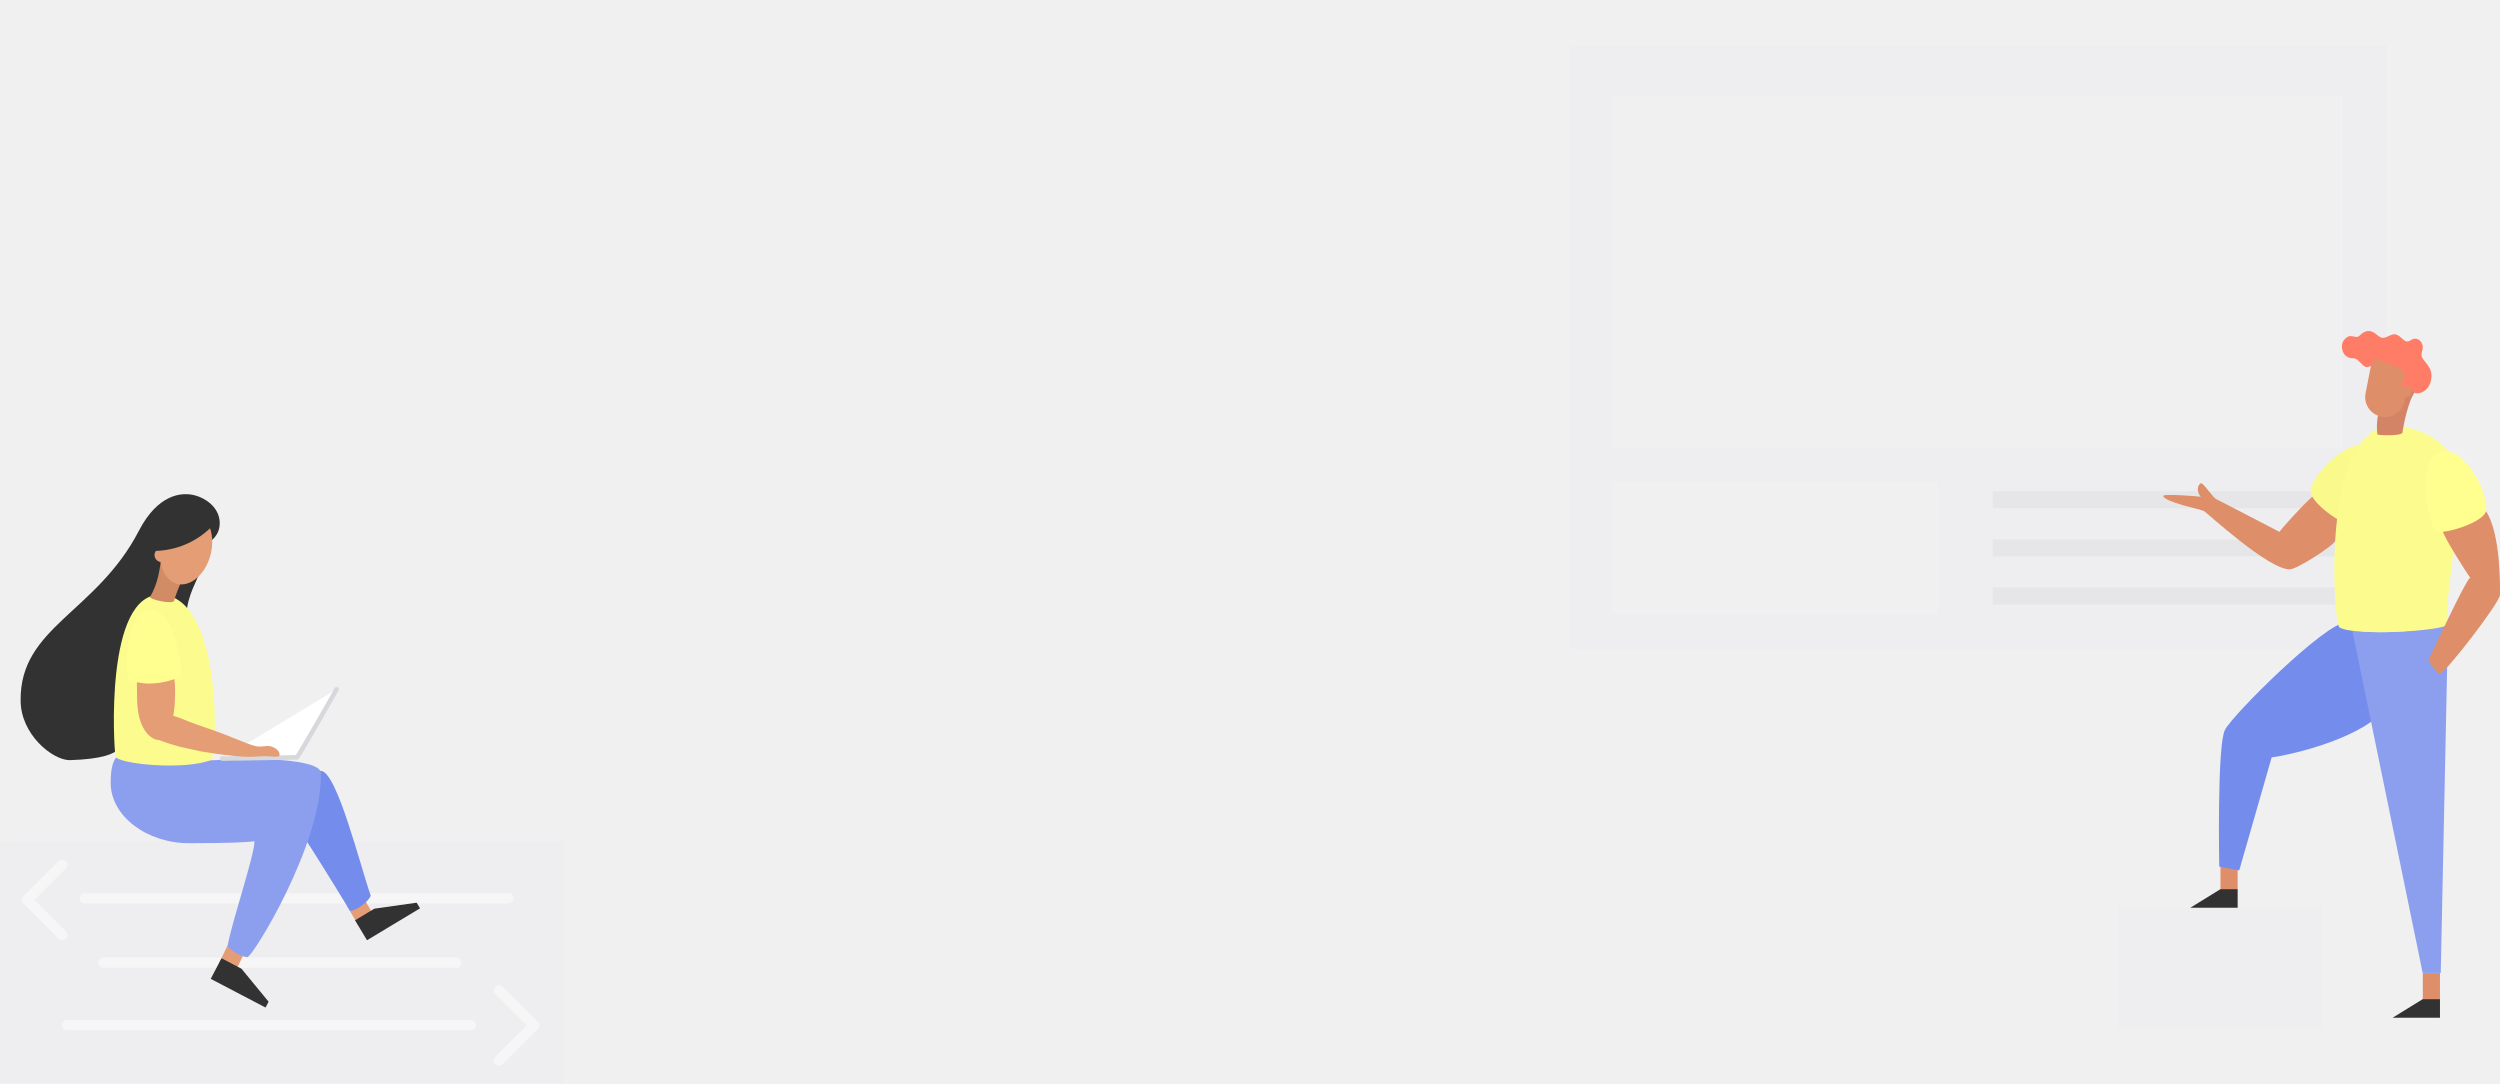
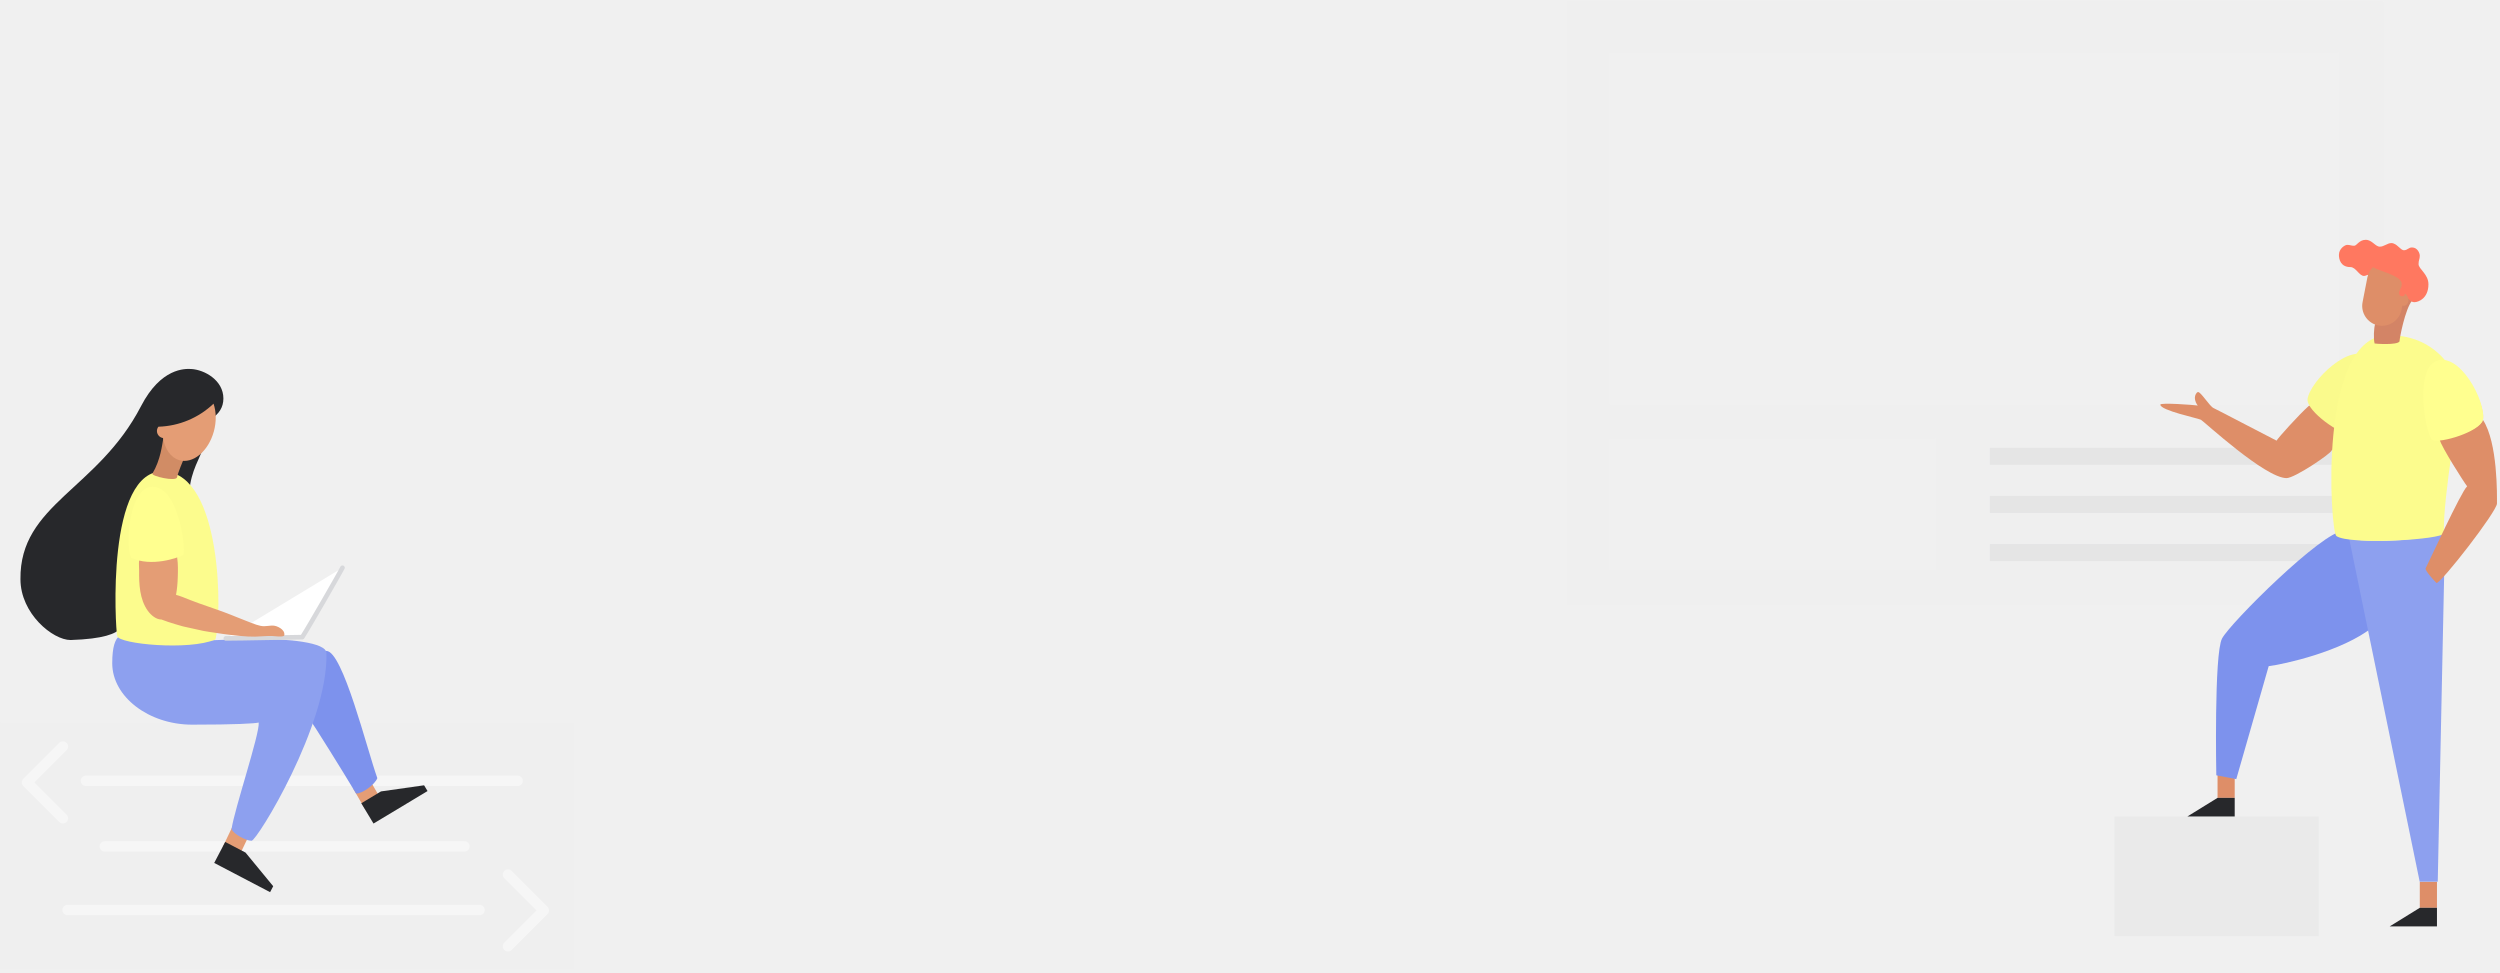
- <svg xmlns="http://www.w3.org/2000/svg" viewBox="0 0 1114 483" version="1.1">
-   <g id="Background" opacity="0.4">
-     <path d="M1063.3,20 L1063.3,289 L699.45,289 L699.45,20 L1063.3,20 Z M863.7,214.7 L718.25,214.7 L718.25,273.5 L863.7,273.5 L863.7,214.7 Z M1043.55,42.7 L718.55,42.7 L718.55,199.7 L1043.55,199.7 L1043.55,42.7 Z" id="Combined-Shape" fill="#EBECF0" fill-rule="nonzero" />
-     <path d="M1087.65,261.8 L1087.65,269.4 L887.95,269.4 L887.95,261.8 L1087.65,261.8 Z M1087.65,240.35 L1087.65,247.95 L887.95,247.95 L887.95,240.35 L1087.65,240.35 Z M1087.65,218.9 L1087.65,226.5 L887.95,226.5 L887.95,218.9 L1087.65,218.9 Z" id="Combined-Shape" fill="#D7D8DB" fill-rule="nonzero" />
-     <polygon id="Path" fill="#EBECF0" fill-rule="nonzero" points="0.284 374.749 251.234 374.749 251.234 482.703 0.284 482.703" />
-     <path d="M37.813,400.282 L226.551,400.282 M46.085,428.95 L203.284,428.95 M29.813,456.758 L209.885,456.758" id="Combined-Shape" stroke="#FFFFFF" stroke-width="4.543" stroke-linecap="round" stroke-linejoin="round" />
-     <polyline id="Path" stroke="#FFFFFF" stroke-width="4.543" fill="#EBECF0" stroke-linecap="round" stroke-linejoin="round" points="27.741 416.644 12.072 400.978 27.741 385.309" />
-     <polyline id="Path" stroke="#FFFFFF" stroke-width="4.543" fill="#EBECF0" stroke-linecap="round" stroke-linejoin="round" points="222.338 472.616 238 456.95 222.334 441.284" />
-     <rect id="Rectangle" fill="#EBECF0" fill-rule="nonzero" x="943.5" y="404.5" width="91.05" height="53.3" />
-   </g>
-   <g id="Foreground" transform="translate(9, 147.5)">
-     <rect id="Rectangle" fill="#DE8E68" fill-rule="nonzero" x="980.45" y="237.1" width="7.65" height="11.6" />
-     <rect id="Rectangle" fill="#DE8E68" fill-rule="nonzero" x="1070.6" y="286.1" width="7.65" height="11.6" />
-     <path d="M1036.6,129.75 C1027.35,129.75 986.05,170.8 982.45,177.7 C978.85,184.6 979.9,238.65 979.9,238.65 L988.8,240.35 L1003.25,190 C1009.55,189.25 1036.05,183.55 1049.75,172.5 C1063.45,161.4 1048.45,136.65 1048.45,136.65 L1036.6,129.75 Z" id="Path" fill="#748CEC" fill-rule="nonzero" />
-     <path d="M1021.15,74 C1016.6,78.05 1007.5,88.2 1006.75,89.5 C1004.45,88.4 980.5,75.8 978.7,75 C976.9,74.2 973.1,67.85 971.8,67.85 C971.05,67.85 970.35,69.3 970.35,70.3 C970.35,72 971.15,73.3 971.65,73.85 C969.95,73.6 954.95,72.45 954.95,73.45 C954.95,76.05 971.75,79.5 973.05,80.2 C974.35,80.9 1001.7,106.2 1011.2,106.2 C1014.9,106.2 1031.25,95.1 1031.25,93.9 C1032.8,92.85 1035.2,91.3 1035.2,91.3 L1035.2,82.5 L1029.5,78.35 C1029.5,78.3 1022.05,73.2 1021.15,74 Z" id="Path" fill="#DE8E68" fill-rule="nonzero" />
-     <path d="M1020.55,71.1 C1021.55,63 1040.2,44.6 1048.75,52.8 C1056.2,59.95 1042.7,85.5 1039.25,86.5 C1035.35,86.9 1020.3,76.6 1020.55,71.1 Z" id="Path" fill="#FAFA8C" fill-rule="nonzero" />
-     <path d="M1077.45,54.25 C1086.95,50.25 1100.25,72.25 1098.75,80.25 C1098.75,83.75 1079.25,91.25 1076.25,89.25 C1073.25,87.25 1067.95,58.25 1077.45,54.25 Z" id="Path" fill="#FED892" fill-rule="nonzero" />
-     <path d="M1039.15,133.3 L1070.55,286.05 L1078.6,286.05 L1081.45,149.8 C1081.45,147.45 1081.25,132.65 1081.25,130.75 C1072.15,133.4 1052.75,135.5 1039.15,133.3 Z" id="Path" fill="#8C9FEE" fill-rule="nonzero" />
-     <polygon id="Path" fill="#323233" fill-rule="nonzero" points="1070.6 297.7 1078.25 297.7 1078.25 306 1057.15 306" />
-     <polygon id="Path" fill="#323233" fill-rule="nonzero" points="980.45 248.7 988.1 248.7 988.1 257 967 257" />
-     <path d="M1056.65,42.5 C1080.15,42.5 1088.35,62.05 1088.35,68.4 C1088.35,74.75 1081,113.5 1081.3,130.75 C1081.35,133.6 1039.15,136.15 1033.4,132 C1030.7,130.05 1024.9,42.5 1056.65,42.5 Z" id="Path" fill="#FCFC8E" fill-rule="nonzero" />
-     <path d="M1098.75,80.25 C1105.4,90.45 1105,113.95 1105,117.5 C1105,121.05 1080.2,152.95 1078.05,152.95 C1076.75,151.65 1073.15,147.7 1073.15,146.5 C1074.3,144.4 1089.05,112.15 1091.7,109.85 C1090.5,108.4 1079.95,91.85 1079.5,89.1 C1088.75,87.55 1097.7,83.65 1098.75,80.25 Z" id="Path" fill="#DE8E68" fill-rule="nonzero" />
-     <path d="M1098.75,80.25 C1100.25,72.25 1088.1,49.05 1077.45,54.25 C1068.2,58.8 1073.25,87.25 1076.25,89.25 C1079.85,90.8 1097.35,85.55 1098.75,80.25 Z" id="Path" fill="#FFFF8F" fill-rule="nonzero" />
-     <path d="M1050.65,37.7 C1050.15,39.25 1049.9,44.05 1050.45,46.2 C1050.5,46.3 1060.45,47.05 1061.55,45.3 C1061.6,43.85 1064,30.95 1067.25,26.95 C1067.55,26.5 1066.9,25.25 1066.9,25.25 L1055.35,30.05 L1050.65,37.7" id="Path" fill="#D38466" fill-rule="nonzero" />
-     <path d="M1065.6,26.35 C1066.35,27.35 1067.3,27.8 1068.15,27.8 C1070.05,27.8 1074.45,26.05 1074.45,19.8 C1074.45,15.3 1070.05,13 1070.05,10.85 C1070.05,8.8 1070.6,8.75 1070.6,7.05 C1070.6,6.2 1069.75,3.4 1067.1,3.4 C1065.6,3.4 1065.05,4.65 1063.55,4.65 C1061.9,4.65 1060.4,1.45 1057.9,1.45 C1056.2,1.45 1054.6,3.05 1052.8,3.05 C1050.75,3.05 1049.35,0 1046.5,0 C1043.55,0 1042.5,2.65 1041.35,2.65 C1039.9,2.65 1039.65,2.25 1038.2,2.25 C1037.3,2.25 1034.55,3.85 1034.55,6.75 C1034.55,8.8 1035.4,12.15 1039.65,12.15 C1042.15,12.15 1043.55,16.1 1045.75,16.1 C1046.6,16.1 1047.35,15.4 1047.55,15.75 C1048.4,17.25 1050.15,21.35 1050.15,21.35 L1058.1,25.8 L1065.6,26.35 Z" id="Path" fill="#FF7D66" fill-rule="nonzero" />
-     <path d="M1063.85,24.3 C1063.85,25 1063.6,25.15 1062.55,25.15 C1062.05,25.15 1061.35,24.5 1061.35,23.8 C1061.35,22.15 1062.55,21.8 1062.55,19.65 C1062.55,16 1053,14.1 1049.65,12.2 L1049.65,12.2 C1048.45,13.4 1047.6,14.95 1047.25,16.7 L1045.1,27.75 C1044.15,32.55 1047.3,37.2 1052.05,38.15 C1056.8,39.1 1061.5,35.95 1062.45,31.2 L1062.8,29.3 L1062.8,29.3 C1063,29.35 1063.2,29.4 1063.35,29.4 C1064.6,29.4 1065.55,28.25 1065.55,26.85 C1065.65,25.55 1063.85,23.25 1063.85,24.3 Z" id="Path" fill="#DE8E68" fill-rule="nonzero" />
-     <path d="M74.836,72.742 C80.628,73.049 88.916,77.642 88.916,85.646 C88.916,93.651 80.572,96.794 73.075,98.099 C78.161,104.161 80.247,105.334 79.725,107.941 C79.204,110.549 74.51,117.72 74.125,125.935 C73.74,134.149 51.438,179.324 47.203,180.629 C42.968,181.935 51.319,190.289 22.108,191.227 C14.321,191.227 0.191,179.677 0.191,164.627 C-0.159,131.822 33.938,125.595 52.898,88.996 C61.599,72.195 72.148,72.594 74.836,72.742 Z" id="Path" fill="#323233" fill-rule="nonzero" />
-     <polygon id="Path" fill="#E49D75" fill-rule="nonzero" points="145.672 256.229 152.753 252.141 157.768 260.835 150.688 264.92" />
-     <polygon id="Path" fill="#E49D75" fill-rule="nonzero" points="92.934 272.655 100.309 276.2 96 285.234 88.622 281.709" />
-     <path d="M133.947,195.998 C141.122,195.998 151.675,238.995 156.211,251.602 C155.262,254.241 149.879,258.35 146.925,258.35 C141.227,248.802 128.463,228.334 126.195,225.17 C124.378,222.65 126.772,195.998 133.947,195.998 Z" id="Path" fill="#748CEC" fill-rule="nonzero" />
-     <path d="M51.662,188.098 C45.443,188.098 40.319,186.758 40.319,201.398 C40.319,216.039 56.3,228.233 75.266,228.233 C94.233,228.233 102.626,227.729 104.355,227.309 C104.866,232.149 93.687,265.319 92.486,273.859 C93.344,276.141 98.891,278.983 101.236,278.983 C103.581,278.983 134.78,228.306 133.968,196.992 C134.077,192.092 116.052,190.737 104.663,190.737 C93.274,190.737 69.033,192.05 65.967,192.05" id="Path" fill="#8C9FEE" fill-rule="nonzero" />
-     <path d="M42.489,189.537 C41.698,186.278 37.435,116.254 63.009,117.503 C88.584,118.753 88.321,181.154 85.409,191.003 C73.737,195.945 43.322,192.977 42.489,189.537 Z" id="Path" fill="#FCFC8E" fill-rule="nonzero" />
-     <path d="M71.637,111.949 C71.234,112.904 69.064,117.993 68.662,120.072 C68.259,122.151 57.266,119.523 57.882,118.483 C61.522,112.337 62.117,105.883 62.708,102.653 C63.251,99.699 74.3,105.621 71.637,111.949 Z" id="Path" fill="#D18C65" fill-rule="nonzero" />
-     <path d="M89.984,190.51 C96.634,190.51 119.587,189.967 123.395,189.967 C126.349,185.417 140.069,161.449 140.975,159.636" id="Path" stroke="#D7D8DB" stroke-width="2.027" fill="#FFFFFF" stroke-linecap="round" stroke-linejoin="round" />
-     <path d="M68.48,153.088 L52.702,154.768 C51.627,156.091 52.093,159.22 52.075,160.83 C52.005,166.78 52.271,173.43 55.869,178.442 C57.269,180.391 59.562,182.292 61.819,182.26 C65.354,183.66 71.252,185.274 71.252,185.274 L80.201,187.248 C80.201,187.248 95.3,189.925 102.755,189.75 C105.237,189.687 107.76,189.4 110.238,189.47 C111.677,189.509 113.959,189.957 115.303,189.47 C115.695,189.327 115.6,188.462 115.506,188.123 C115.184,186.936 114.05,186.103 113.007,185.585 C110.585,184.381 109.213,185.144 106.728,185.186 C104.694,185.221 102.269,184.185 98.741,182.803 C94.579,181.172 89.833,179.18 85.591,177.752 C80.758,176.125 75.826,174.368 71.108,172.436 C70.177,172.054 69.187,171.778 68.21,171.473 C68.656,168.929 68.909,166.355 68.966,163.773 C69.075,160.973 69.12,158.033 68.711,155.275 C68.606,154.565 68.777,153.746 68.48,153.088 Z" id="Path" fill="#E49D75" fill-rule="nonzero" />
-     <path d="M48.502,155.202 C45.817,148.069 48.152,125.774 56.867,124.314 C68.991,122.515 72.617,150.683 71.416,153.977 C69.271,155.265 57.252,159.524 48.502,155.202 Z" id="Path" fill="#FFFF8F" fill-rule="nonzero" />
-     <path d="M84.604,87.9 C78.088,94.114 69.506,97.702 60.507,97.973 C60.087,98.502 59.858,99.157 59.856,99.832 C59.863,101.388 61.007,102.706 62.547,102.933 C63.328,107.703 65.851,111.441 69.568,112.572 C75.518,114.385 82.312,108.802 84.72,100.101 C85.938,95.705 85.801,91.362 84.604,87.9 Z" id="Path" fill="#E49D75" fill-rule="nonzero" />
-     <polygon id="Path" fill="#323233" fill-rule="nonzero" points="89.7 279.501 84.898 288.678 109.328 301.46 110.69 298.859 98.594 284.159" />
-     <polygon id="Path" fill="#323233" fill-rule="nonzero" points="149.2 262.585 154.538 271.461 178.166 257.255 176.654 254.738 157.803 257.412" />
+ <svg xmlns="http://www.w3.org/2000/svg" viewBox="0 0 1152 448" version="1.1">
+   <g id="Site" stroke="none" stroke-width="1" fill="none" fill-rule="evenodd">
+     <g id="Main-Copy" transform="translate(-64, -181)">
+       <g id="Illustration" transform="translate(64, 181)">
+         <g id="Group" transform="translate(0, 170)">
+           <g id="Background" opacity="0.4" transform="translate(0, 162.8915)">
+             <polygon id="Path" fill="#EEEEEE" points="0.035 -0.001 264.542 -0.001 264.542 113.785 0.035 113.785" />
+             <path d="M39.592,26.911 L238.526,26.911 M48.311,57.128 L214.002,57.128 M31.16,86.438 L220.959,86.438" id="Combined-Shape" stroke="#FFFFFF" stroke-width="4.788" stroke-linecap="round" stroke-linejoin="round" />
+             <polyline id="Path" stroke="#FFFFFF" stroke-width="4.788" fill="#EEEEEE" stroke-linecap="round" stroke-linejoin="round" points="28.976 44.157 12.46 27.645 28.976 11.129" />
+             <polyline id="Path" stroke="#FFFFFF" stroke-width="4.788" fill="#EEEEEE" stroke-linecap="round" stroke-linejoin="round" points="234.085 103.153 250.593 86.641 234.081 70.128" />
+           </g>
+           <path d="M88.101,0.036 C94.206,0.361 102.942,5.201 102.942,13.638 C102.942,22.075 94.147,25.388 86.245,26.764 C91.605,33.153 93.804,34.389 93.255,37.137 C92.705,39.886 87.758,47.445 87.352,56.103 C86.946,64.761 63.439,112.376 58.976,113.752 C54.512,115.128 63.314,123.934 32.525,124.923 C24.317,124.923 9.424,112.749 9.424,96.886 C9.055,62.308 44.994,55.745 64.978,17.168 C74.149,-0.539 85.268,-0.119 88.101,0.036 Z" id="Path" fill="#27282B" />
+           <polygon id="Path" fill="#E49D75" fill-rule="nonzero" points="162.764 193.436 170.227 189.127 175.513 198.291 168.05 202.596" />
+           <polygon id="Path" fill="#E49D75" fill-rule="nonzero" points="107.177 210.749 114.95 214.486 110.409 224.007 102.632 220.292" />
+           <path d="M150.406,129.951 C157.968,129.951 169.091,175.271 173.872,188.559 C172.872,191.341 167.198,195.672 164.085,195.672 C158.079,185.608 144.625,164.034 142.234,160.699 C140.32,158.043 142.843,129.951 150.406,129.951 Z" id="Path" fill="#7D92ED" />
+           <path d="M63.676,121.624 C57.12,121.624 51.719,120.212 51.719,135.643 C51.719,151.074 68.564,163.927 88.555,163.927 C108.546,163.927 117.392,163.396 119.215,162.953 C119.753,168.055 107.97,203.017 106.705,212.018 C107.609,214.423 113.456,217.419 115.928,217.419 C118.399,217.419 151.284,164.005 150.428,130.998 C150.542,125.834 131.543,124.406 119.539,124.406 C107.535,124.406 81.984,125.789 78.753,125.789" id="Path" fill="#8DA0EF" />
+           <path d="M54.006,123.141 C53.173,119.706 48.679,45.899 75.635,47.216 C102.592,48.533 102.315,114.305 99.246,124.686 C86.943,129.895 54.884,126.767 54.006,123.141 Z" id="Path" fill="#FCFC8D" />
+           <path d="M84.729,41.361 C84.305,42.368 82.018,47.732 81.593,49.924 C81.169,52.115 69.582,49.344 70.231,48.249 C74.068,41.771 74.695,34.968 75.318,31.563 C75.89,28.45 87.536,34.691 84.729,41.361 Z" id="Path" fill="#D18C65" fill-rule="nonzero" />
+           <path d="M104.067,124.166 C111.076,124.166 135.269,123.594 139.283,123.594 C142.397,118.799 156.858,93.536 157.813,91.625" id="Path" stroke="#D7D8DB" stroke-width="2.136" fill="#FFFFFF" stroke-linecap="round" stroke-linejoin="round" />
+           <path d="M81.402,84.723 L64.771,86.493 C63.639,87.888 64.129,91.186 64.111,92.883 C64.037,99.154 64.317,106.164 68.11,111.446 C69.585,113.501 72.002,115.504 74.381,115.471 C78.107,116.947 84.323,118.647 84.323,118.647 L93.756,120.728 C93.756,120.728 109.671,123.55 117.529,123.366 C120.144,123.299 122.804,122.997 125.416,123.071 C126.932,123.111 129.337,123.583 130.754,123.071 C131.167,122.919 131.068,122.008 130.968,121.65 C130.629,120.4 129.433,119.522 128.334,118.976 C125.781,117.707 124.335,118.511 121.716,118.555 C119.572,118.592 117.016,117.5 113.297,116.043 C108.911,114.324 103.909,112.225 99.437,110.72 C94.343,109.004 89.145,107.152 84.172,105.116 C83.191,104.714 82.147,104.422 81.117,104.101 C81.588,101.42 81.854,98.707 81.914,95.985 C82.029,93.034 82.077,89.935 81.645,87.028 C81.534,86.279 81.715,85.416 81.402,84.723 Z" id="Path" fill="#E49D75" fill-rule="nonzero" />
+           <path d="M60.344,86.951 C57.515,79.433 59.975,55.933 69.161,54.395 C81.94,52.499 85.762,82.188 84.497,85.66 C82.235,87.017 69.567,91.507 60.344,86.951 Z" id="Path" fill="#FFFF8F" />
+           <path d="M98.397,16.014 C91.53,22.564 82.484,26.345 72.998,26.631 C72.556,27.188 72.314,27.878 72.312,28.59 C72.32,30.231 73.525,31.619 75.149,31.858 C75.971,36.886 78.631,40.826 82.549,42.018 C88.82,43.929 95.981,38.045 98.519,28.874 C99.803,24.24 99.659,19.662 98.397,16.014 Z" id="Path" fill="#E49D75" fill-rule="nonzero" />
+           <polygon id="Path" fill="#27282B" points="103.768 217.965 98.707 227.637 124.457 241.11 125.892 238.369 113.142 222.875" />
+           <polygon id="Path" fill="#27282B" points="166.483 200.135 172.108 209.491 197.013 194.517 195.42 191.864 175.55 194.683" />
+         </g>
+         <g id="Illustrations/Conception" transform="translate(722, 0)">
+           <g id="Background" opacity="0.4">
+             <path d="M376.192,0.679 L376.192,278.812 L0.034,278.812 L0.034,0.679 L376.192,0.679 Z M169.84,201.99 L19.47,201.99 L19.47,262.786 L169.84,262.786 L169.84,201.99 Z M355.774,24.15 L19.781,24.15 L19.781,186.48 L355.774,186.48 L355.774,24.15 Z" id="Combined-Shape" fill="#EEEEEE" />
+             <path d="M401.365,250.689 L401.365,258.547 L194.911,258.547 L194.911,250.689 L401.365,250.689 Z M401.365,228.511 L401.365,236.369 L194.911,236.369 L194.911,228.511 L401.365,228.511 Z M401.365,206.332 L401.365,214.19 L194.911,214.19 L194.911,206.332 L401.365,206.332 Z" id="Combined-Shape" fill="#D4D4D5" />
+             <rect id="Rectangle" fill="#E0E1E1" x="252.34" y="376.234" width="94.13" height="55.11" />
+           </g>
+           <g id="Group" transform="translate(273.4812, 110.508)">
+             <rect id="Rectangle" fill="#DE8E68" fill-rule="nonzero" x="26.363" y="245.15" width="7.909" height="11.994" />
+             <rect id="Rectangle" fill="#DE8E68" fill-rule="nonzero" x="119.562" y="295.814" width="7.909" height="11.994" />
+             <path d="M84.412,134.155 C74.849,134.155 32.152,176.599 28.43,183.733 C24.708,190.868 25.794,246.753 25.794,246.753 L34.995,248.511 L49.934,196.451 C56.447,195.676 83.843,189.782 98.007,178.357 C112.17,166.88 96.663,141.29 96.663,141.29 L84.412,134.155 Z" id="Path" fill="#7D92ED" />
+             <path d="M68.439,76.512 C63.735,80.7 54.328,91.195 53.552,92.539 C51.174,91.401 26.414,78.374 24.553,77.546 C22.692,76.719 18.764,70.154 17.42,70.154 C16.645,70.154 15.921,71.653 15.921,72.687 C15.921,74.445 16.748,75.789 17.265,76.357 C15.507,76.099 -1.98951966e-13,74.91 -1.98951966e-13,75.944 C-1.98951966e-13,78.632 17.368,82.199 18.712,82.923 C20.056,83.647 48.331,109.806 58.153,109.806 C61.978,109.806 78.881,98.329 78.881,97.088 C80.483,96.002 82.964,94.4 82.964,94.4 L82.964,85.301 L77.072,81.01 C77.072,80.958 69.37,75.685 68.439,76.512 Z" id="Path" fill="#DE8E68" fill-rule="nonzero" />
+             <path d="M67.819,73.514 C68.853,65.139 88.134,46.114 96.973,54.593 C104.675,61.985 90.718,88.403 87.151,89.437 C83.12,89.85 67.56,79.201 67.819,73.514 Z" id="Path" fill="#FAFA8C" />
+             <path d="M126.644,56.092 C136.465,51.956 150.215,74.703 148.664,82.975 C148.664,86.594 128.504,94.348 125.403,92.28 C122.302,90.212 116.822,60.228 126.644,56.092 Z" id="Path" fill="#FED892" fill-rule="nonzero" />
+             <path d="M87.048,137.826 L119.51,295.762 L127.832,295.762 L130.779,154.886 C130.779,152.456 130.572,137.154 130.572,135.189 C121.164,137.929 101.108,140.101 87.048,137.826 Z" id="Path" fill="#8DA0EF" />
+             <polygon id="Path" fill="#27282B" points="119.562 307.808 127.471 307.808 127.471 316.389 105.657 316.389" />
+             <polygon id="Path" fill="#27282B" points="26.363 257.144 34.271 257.144 34.271 265.726 12.458 265.726" />
+             <path d="M105.14,43.943 C129.435,43.943 137.912,64.157 137.912,70.722 C137.912,77.288 130.314,117.354 130.624,135.189 C130.676,138.136 87.048,140.773 81.104,136.482 C78.312,134.466 72.316,43.943 105.14,43.943 Z" id="Path" fill="#FCFC8D" />
+             <path d="M148.664,82.975 C155.539,93.521 155.125,117.819 155.125,121.489 C155.125,125.16 129.487,158.143 127.264,158.143 C125.92,156.799 122.198,152.715 122.198,151.474 C123.387,149.303 138.636,115.958 141.376,113.58 C140.135,112.08 129.228,94.969 128.763,92.125 C138.326,90.523 147.579,86.49 148.664,82.975 Z" id="Path" fill="#DE8E68" fill-rule="nonzero" />
+             <path d="M148.664,82.975 C150.215,74.703 137.654,50.715 126.644,56.092 C117.081,60.796 122.302,90.212 125.403,92.28 C129.125,93.883 147.217,88.455 148.664,82.975 Z" id="Path" fill="#FFFF8F" />
+             <path d="M98.937,38.98 C98.42,40.583 98.162,45.546 98.73,47.769 C98.782,47.872 109.069,48.647 110.206,46.838 C110.257,45.339 112.739,32.001 116.099,27.865 C116.409,27.4 115.737,26.107 115.737,26.107 L103.796,31.07 L98.937,38.98" id="Path" fill="#D38466" fill-rule="nonzero" />
+             <path d="M114.393,27.245 C115.168,28.279 116.15,28.744 117.029,28.744 C118.993,28.744 123.542,26.934 123.542,20.472 C123.542,15.819 118.993,13.441 118.993,11.218 C118.993,9.099 119.562,9.047 119.562,7.289 C119.562,6.411 118.683,3.515 115.943,3.515 C114.393,3.515 113.824,4.808 112.273,4.808 C110.568,4.808 109.017,1.499 106.432,1.499 C104.675,1.499 103.021,3.154 101.16,3.154 C99.04,3.154 97.593,0 94.647,0 C91.597,0 90.511,2.74 89.322,2.74 C87.823,2.74 87.565,2.326 86.066,2.326 C85.136,2.326 82.292,3.981 82.292,6.979 C82.292,9.099 83.171,12.563 87.565,12.563 C90.15,12.563 91.597,16.647 93.871,16.647 C94.75,16.647 95.525,15.923 95.732,16.285 C96.611,17.836 98.42,22.075 98.42,22.075 L106.639,26.676 L114.393,27.245 Z" id="Path" fill="#FF7860" />
+             <path d="M112.584,25.125 C112.584,25.849 112.325,26.004 111.24,26.004 C110.723,26.004 109.999,25.332 109.999,24.608 C109.999,22.902 111.24,22.54 111.24,20.317 C111.24,16.543 101.367,14.579 97.903,12.614 L97.903,12.614 C96.663,13.855 95.784,15.458 95.422,17.267 L93.199,28.692 C92.217,33.655 95.474,38.463 100.384,39.445 C105.295,40.428 110.154,37.171 111.136,32.259 L111.498,30.295 L111.498,30.295 C111.705,30.347 111.912,30.398 112.067,30.398 C113.359,30.398 114.341,29.209 114.341,27.762 C114.444,26.417 112.584,24.039 112.584,25.125 Z" id="Path" fill="#DE8E68" fill-rule="nonzero" />
+           </g>
+         </g>
+       </g>
+     </g>
  </g>
</svg>
